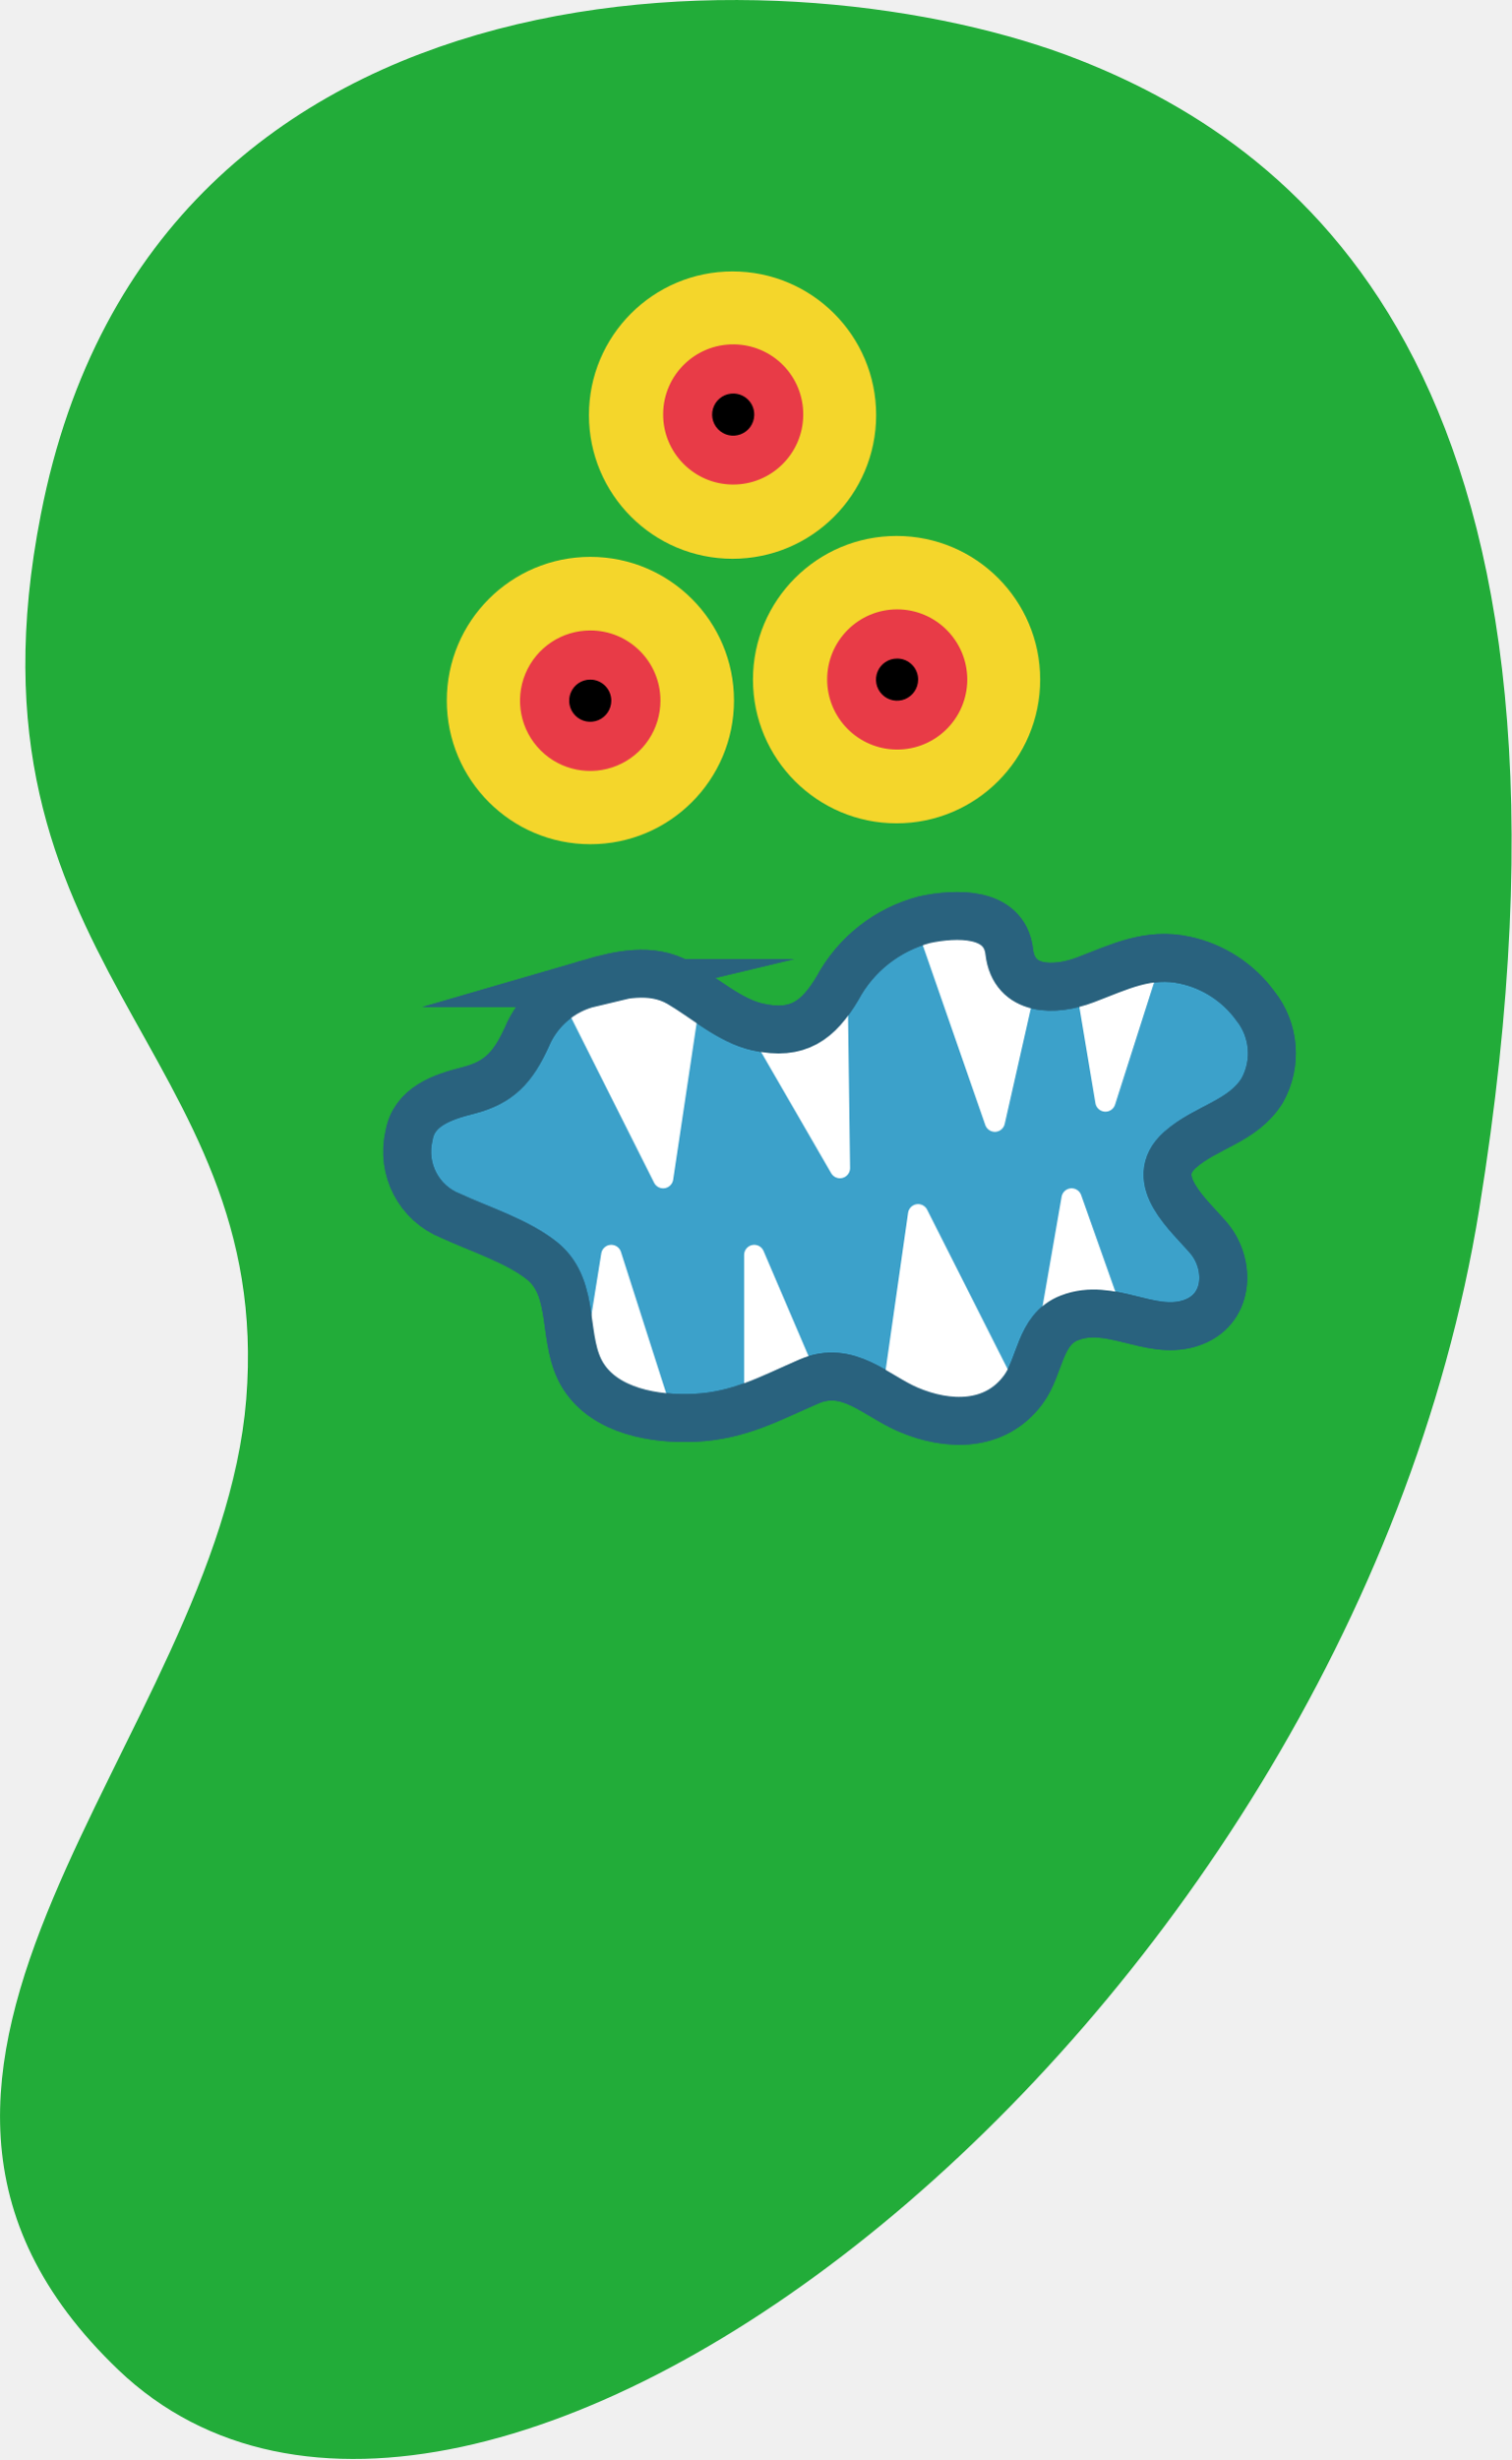
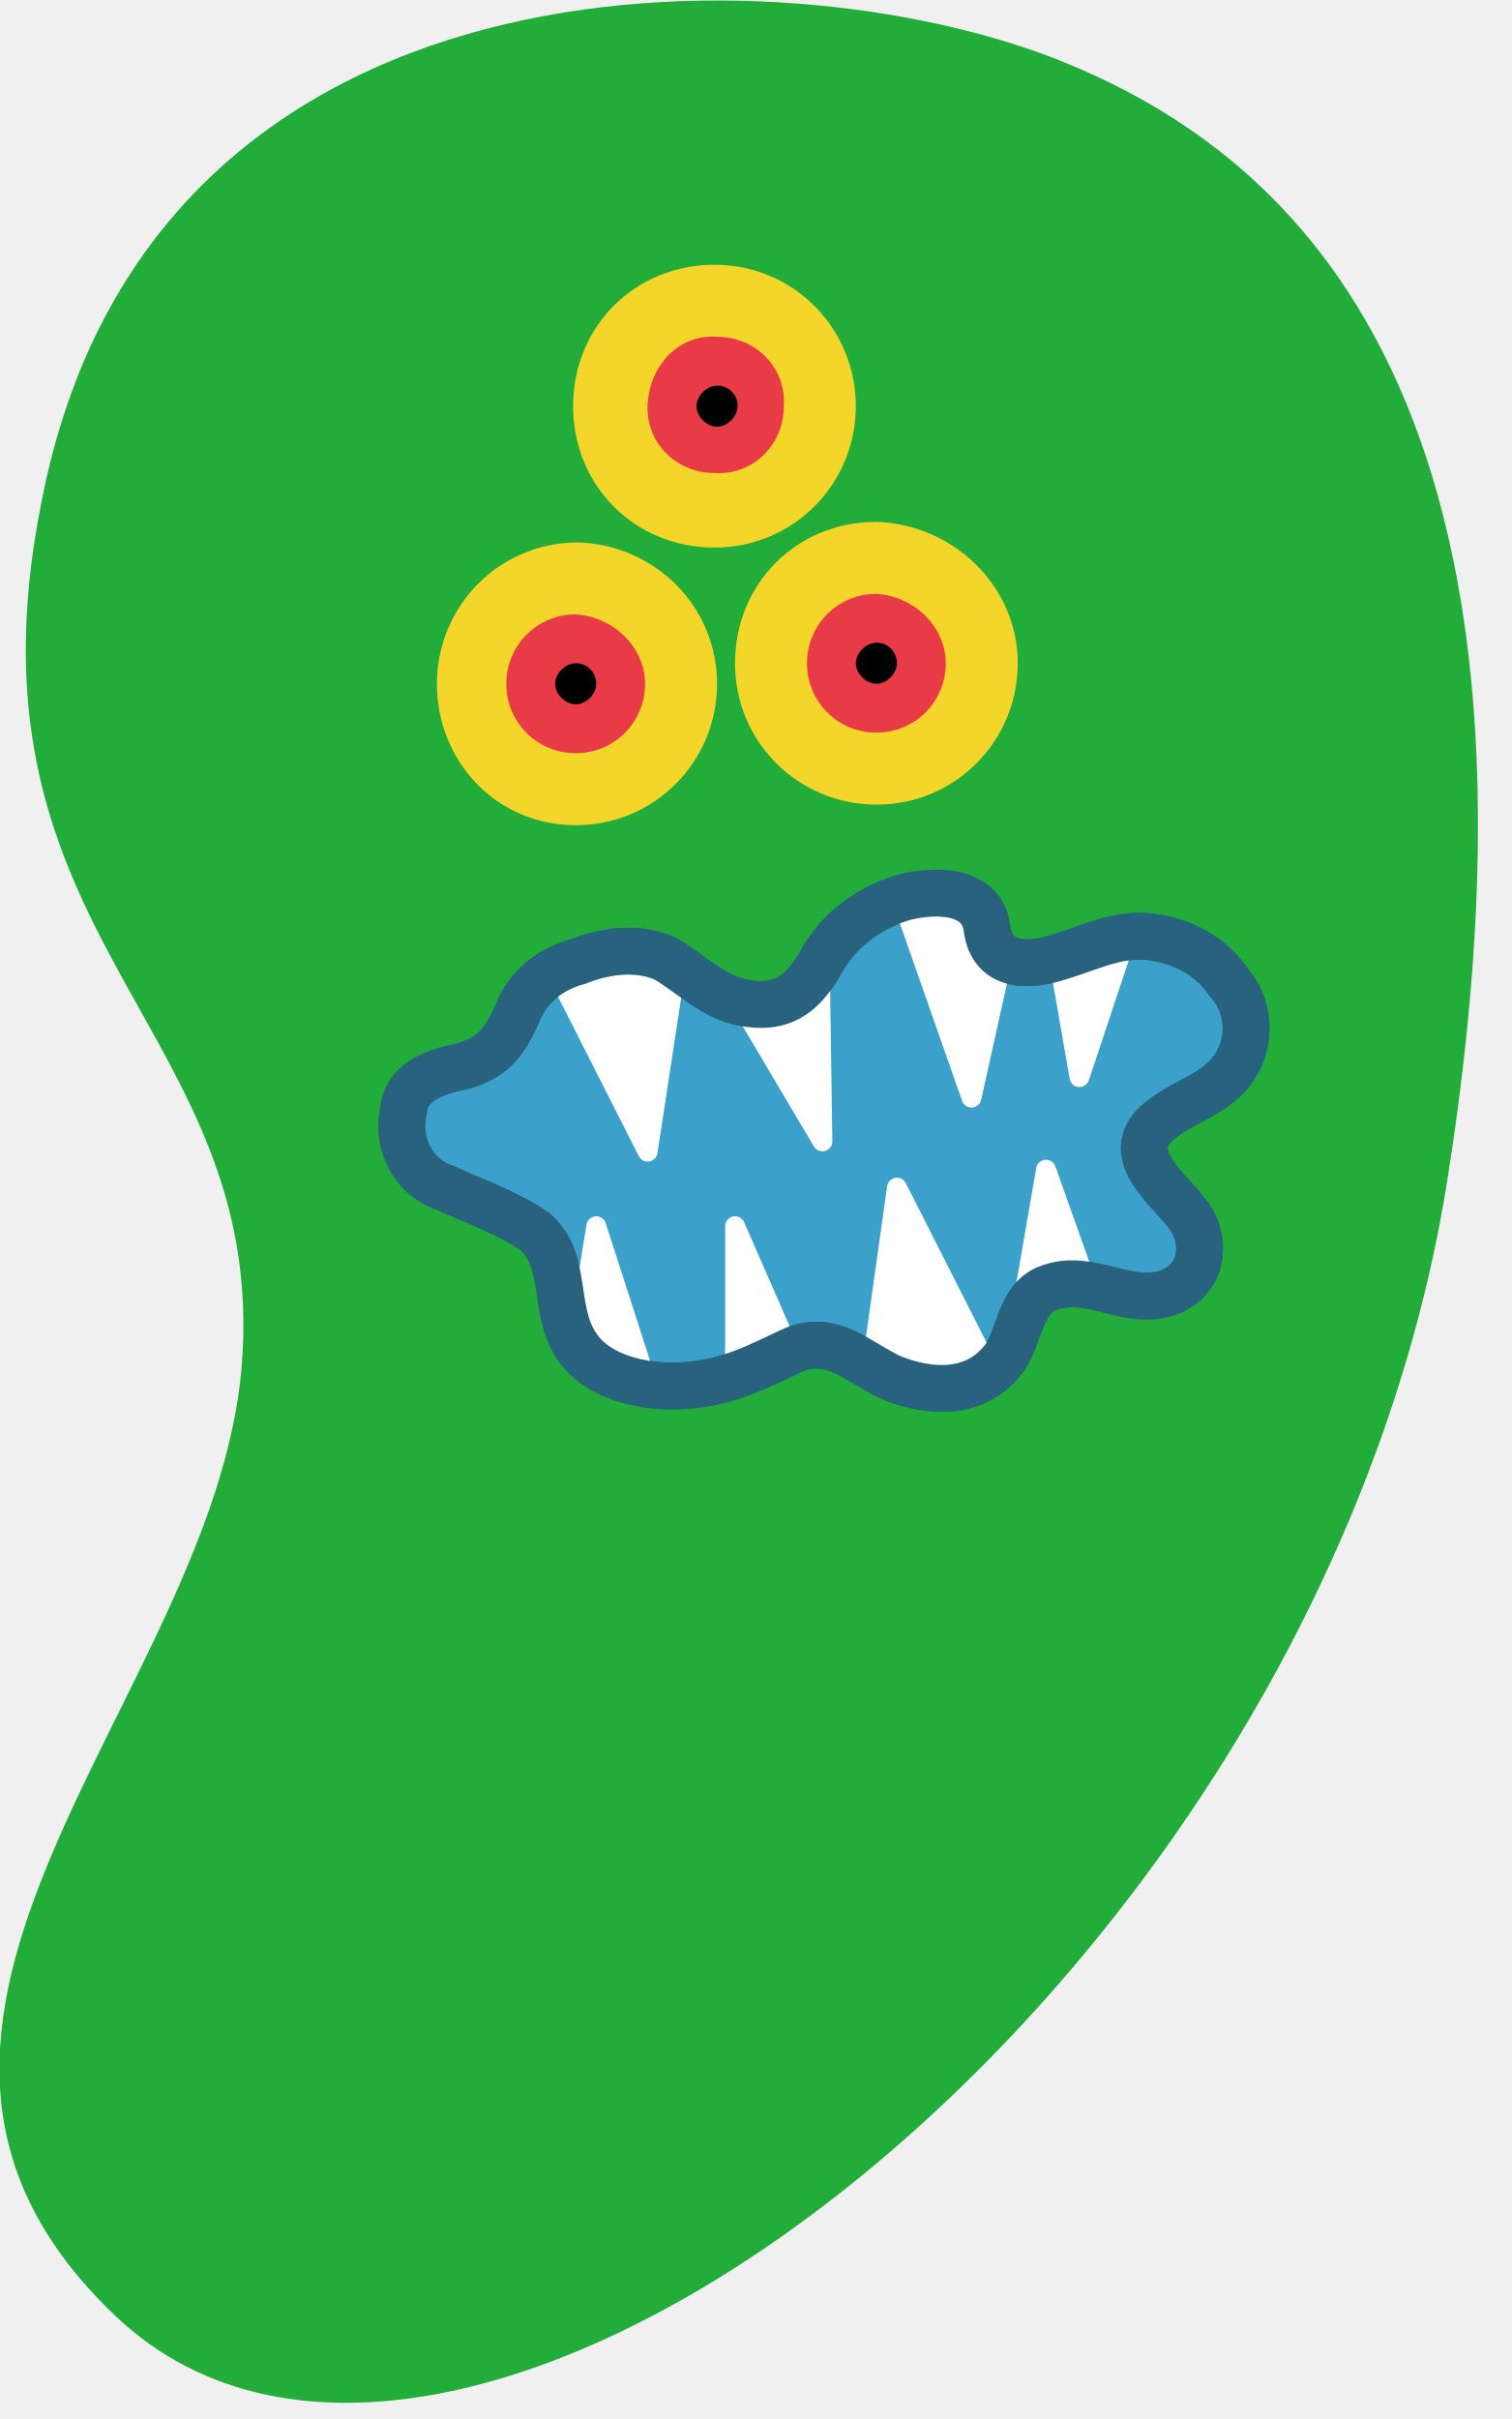
- <svg xmlns="http://www.w3.org/2000/svg" viewBox="0 0 94.72 154.03">
-   <defs>
-     <style>.cls-1{opacity:0.15;}.cls-2{fill:#22ac39;}.cls-3{fill:#f4d62b;}.cls-4{fill:#e83b47;}.cls-5{fill:#3ca1ca;}.cls-5,.cls-7{stroke:#29627e;stroke-miterlimit:10;stroke-width:3px;}.cls-6{fill:#fff;stroke:#fff;stroke-linecap:round;stroke-linejoin:round;stroke-width:1.27px;}.cls-7{fill:none;}</style>
-   </defs>
+ <svg xmlns="http://www.w3.org/2000/svg" version="1.1" id="Layer_1" x="0px" y="0px" viewBox="0 0 58.8 94.1" style="enable-background:new 0 0 58.8 94.1;" xml:space="preserve">
+   <style type="text/css">
+ 	.st0{fill:#22AC39;}
+ 	.st1{fill:#F4D62B;}
+ 	.st2{fill:#E83B47;}
+ 	.st3{fill:#3CA1CA;stroke:#29627E;stroke-width:1.82;stroke-miterlimit:10;}
+ 	.st4{fill:#FFFFFF;stroke:#FFFFFF;stroke-width:0.771;stroke-linecap:round;stroke-linejoin:round;}
+ 	.st5{fill:none;stroke:#29627E;stroke-width:1.82;stroke-miterlimit:10;}
+ </style>
  <g id="BAD">
-     <path class="cls-2" d="M7.43,148.46c-19.89-19,6.27-39.51,8-60.81C17.19,65.73-3,60.5,2.56,32.22,9.6-3.91,50.08-3.21,67.71,3.78c14.14,5.6,33.34,20.43,25,71.94S29.62,169.62,7.43,148.46Z" />
-     <path class="cls-3" d="M65.19,42.57a9,9,0,1,1-9-9A9,9,0,0,1,65.19,42.57Z" />
-     <path class="cls-4" d="M60.62,42.57a4.39,4.39,0,1,1-4.39-4.4A4.4,4.4,0,0,1,60.62,42.57Z" />
-     <path d="M57.54,42.57a1.32,1.32,0,1,1-1.31-1.32A1.31,1.31,0,0,1,57.54,42.57Z" />
-     <path class="cls-3" d="M46,43.88a9,9,0,1,1-9-9A9,9,0,0,1,46,43.88Z" />
-     <path class="cls-4" d="M41.39,43.88A4.4,4.4,0,1,1,37,39.49,4.39,4.39,0,0,1,41.39,43.88Z" />
-     <path d="M38.31,43.88A1.32,1.32,0,1,1,37,42.57,1.32,1.32,0,0,1,38.31,43.88Z" />
-     <path class="cls-3" d="M54.91,26a9,9,0,1,1-9-9A9,9,0,0,1,54.91,26Z" />
-     <path class="cls-4" d="M50.34,26A4.39,4.39,0,1,1,46,21.57,4.38,4.38,0,0,1,50.34,26Z" />
-     <path d="M47.27,26A1.32,1.32,0,1,1,46,24.65,1.32,1.32,0,0,1,47.27,26Z" />
-     <path class="cls-5" d="M37,61.58A5.77,5.77,0,0,0,33,65c-.86,1.86-1.71,2.81-3.67,3.31-1.59.4-3.4,1-3.7,2.85a4.32,4.32,0,0,0,2.62,5C30.06,77,32.44,77.74,34,79c2.16,1.77,1.16,5,2.56,7.2s4.49,2.73,7,2.61c2.79-.14,4.65-1.2,7.12-2.27s4.18.87,6.23,1.75c2.49,1.07,5.47,1.14,7.23-1.26,1.07-1.45,1-3.76,2.88-4.48,2.57-1,5,1.11,7.52.35s2.63-3.66,1.22-5.34c-1.22-1.44-3.91-3.65-1.81-5.53,1.63-1.45,3.94-1.76,5.16-3.73A4.77,4.77,0,0,0,78.67,63a7.37,7.37,0,0,0-4.37-2.85c-2.34-.52-4.16.43-6.28,1.23-1.91.72-4.47.77-4.77-1.77s-3.35-2.42-5.31-2a8.71,8.71,0,0,0-5.45,4.29c-1.19,2-2.47,3-5,2.43-1.74-.38-3.37-1.85-4.92-2.75-1.75-1-3.77-.53-5.59,0Z" />
-     <path class="cls-6" d="M43.33,62,41.56,73.8,35.68,62.1A5.61,5.61,0,0,1,39.28,61,11.1,11.1,0,0,1,43.33,62Z" />
-     <path class="cls-6" d="M52.49,61.87l.15,11.3L47.51,64.3a4.44,4.44,0,0,0,2.57-.4A6.9,6.9,0,0,0,52.49,61.87Z" />
-     <path class="cls-6" d="M64.35,61.41l-2,8.85L57.94,57.58a3.77,3.77,0,0,1,3.2,0C63.23,58.31,64.35,61.41,64.35,61.41Z" />
-     <path class="cls-6" d="M72.11,60.13,69.28,69,68,61.34a18.24,18.24,0,0,1,2.26-.86A9.35,9.35,0,0,1,72.11,60.13Z" />
-     <path class="cls-6" d="M41.56,88.76,38.31,78.61,37,86.79a2.76,2.76,0,0,0,1.79,1.3A19.65,19.65,0,0,0,41.56,88.76Z" />
-     <path class="cls-6" d="M50.66,86.53l-3.39-7.92V88a2.76,2.76,0,0,0,1.93-.24A2.9,2.9,0,0,0,50.66,86.53Z" />
-     <path class="cls-6" d="M63.45,87.76l-5.91-11.7-1.67,11.7A7.44,7.44,0,0,0,60,89,6,6,0,0,0,63.45,87.76Z" />
-     <path class="cls-6" d="M69.76,82.41l-2.6-7.34-1.5,8.62s-.33-.57,1.8-1.16S69.76,82.41,69.76,82.41Z" />
-     <path class="cls-7" d="M37,61.58A5.77,5.77,0,0,0,33,65c-.86,1.86-1.71,2.81-3.67,3.31-1.59.4-3.4,1-3.7,2.85a4.32,4.32,0,0,0,2.62,5C30.06,77,32.44,77.74,34,79c2.16,1.77,1.16,5,2.56,7.2s4.49,2.73,7,2.61c2.79-.14,4.65-1.2,7.12-2.27s4.18.87,6.23,1.75c2.49,1.07,5.47,1.14,7.23-1.26,1.07-1.45,1-3.76,2.88-4.48,2.57-1,5,1.11,7.52.35s2.63-3.66,1.22-5.34c-1.22-1.44-3.91-3.65-1.81-5.53,1.63-1.45,3.94-1.76,5.16-3.73A4.77,4.77,0,0,0,78.67,63a7.37,7.37,0,0,0-4.37-2.85c-2.34-.52-4.16.43-6.28,1.23-1.91.72-4.47.77-4.77-1.77s-3.35-2.42-5.31-2a8.71,8.71,0,0,0-5.45,4.29c-1.19,2-2.47,3-5,2.43-1.74-.38-3.37-1.85-4.92-2.75-1.75-1-3.77-.53-5.59,0Z" />
+     <path class="st0" d="M4.5,90.1c-12.1-11.5,3.8-24,4.9-36.9c1.1-13.3-11.2-16.5-7.8-33.6C5.8-2.4,30.4-1.9,41.1,2.3   c8.6,3.4,20.2,12.4,15.2,43.7S18,102.9,4.5,90.1z" />
+     <path class="st1" d="M39.6,25.8c0,3-2.4,5.5-5.5,5.5c-3,0-5.5-2.4-5.5-5.5s2.4-5.5,5.5-5.5C37.1,20.4,39.6,22.8,39.6,25.8z" />
+     <path class="st2" d="M36.8,25.8c0,1.5-1.2,2.7-2.7,2.7c-1.5,0-2.7-1.2-2.7-2.7c0-1.5,1.2-2.7,2.7-2.7   C35.6,23.2,36.8,24.4,36.8,25.8z" />
+     <path d="M34.9,25.8c0,0.4-0.4,0.8-0.8,0.8c-0.4,0-0.8-0.4-0.8-0.8c0-0.4,0.4-0.8,0.8-0.8c0,0,0,0,0,0C34.6,25,34.9,25.4,34.9,25.8   C34.9,25.8,34.9,25.8,34.9,25.8z" />
+     <path class="st1" d="M27.9,26.6c0,3-2.4,5.5-5.5,5.5S17,29.6,17,26.6s2.4-5.5,5.5-5.5l0,0C25.5,21.2,27.9,23.6,27.9,26.6z" />
+     <path class="st2" d="M25.1,26.6c0,1.5-1.2,2.7-2.7,2.7c-1.5,0-2.7-1.2-2.7-2.7c0-1.5,1.2-2.7,2.7-2.7c0,0,0,0,0,0   C23.9,24,25.1,25.2,25.1,26.6z" />
+     <path d="M23.2,26.6c0,0.4-0.4,0.8-0.8,0.8c-0.4,0-0.8-0.4-0.8-0.8c0-0.4,0.4-0.8,0.8-0.8c0,0,0,0,0,0   C22.9,25.8,23.2,26.2,23.2,26.6z" />
+     <path class="st1" d="M33.3,15.8c0,3-2.4,5.5-5.5,5.5s-5.5-2.4-5.5-5.5s2.4-5.5,5.5-5.5S33.3,12.8,33.3,15.8z" />
+     <path class="st2" d="M30.5,15.8c0,1.5-1.2,2.7-2.7,2.6c-1.5,0-2.7-1.2-2.6-2.7s1.2-2.7,2.7-2.6c0,0,0,0,0,0   C29.4,13.1,30.6,14.3,30.5,15.8C30.5,15.8,30.5,15.8,30.5,15.8z" />
+     <path d="M28.7,15.8c0,0.4-0.4,0.8-0.8,0.8c-0.4,0-0.8-0.4-0.8-0.8c0-0.4,0.4-0.8,0.8-0.8c0,0,0,0,0,0C28.3,15,28.7,15.3,28.7,15.8z   " />
+     <path class="st3" d="M22.5,37.4c-1.1,0.3-2,1-2.4,2.1c-0.5,1.1-1,1.7-2.2,2c-1,0.2-2.1,0.6-2.2,1.7c-0.3,1.3,0.4,2.6,1.6,3   c1.1,0.5,2.5,1,3.5,1.7c1.3,1.1,0.7,3,1.6,4.4c0.8,1.3,2.7,1.7,4.2,1.6c1.7-0.1,2.8-0.7,4.3-1.4c1.5-0.6,2.5,0.5,3.8,1.1   c1.5,0.6,3.3,0.7,4.4-0.8c0.6-0.9,0.6-2.3,1.7-2.7c1.6-0.6,3,0.7,4.6,0.2c1.5-0.5,1.6-2.2,0.7-3.2c-0.7-0.9-2.4-2.2-1.1-3.4   c1-0.9,2.4-1.1,3.1-2.3c0.6-1,0.5-2.3-0.3-3.2c-0.6-0.9-1.6-1.5-2.7-1.7c-1.4-0.3-2.5,0.3-3.8,0.7c-1.2,0.4-2.7,0.5-2.9-1.1   c-0.2-1.5-2-1.5-3.2-1.2c-1.4,0.4-2.6,1.3-3.3,2.6c-0.7,1.2-1.5,1.8-3,1.5c-1.1-0.2-2-1.1-3-1.7C24.8,36.8,23.5,37,22.5,37.4   L22.5,37.4z" />
+     <path class="st4" d="M26.3,37.6l-1.1,7.2l-3.6-7.1c0.6-0.5,1.4-0.7,2.2-0.7C24.7,37.1,25.5,37.3,26.3,37.6z" />
+     <path class="st4" d="M31.9,37.5l0.1,6.9L28.8,39c0.5,0.1,1.1,0,1.6-0.2C31,38.5,31.5,38.1,31.9,37.5z" />
+     <path class="st4" d="M39,37.3l-1.2,5.4l-2.7-7.7c0.6-0.3,1.3-0.3,1.9,0C38.4,35.4,39,37.3,39,37.3z" />
+     <path class="st4" d="M43.8,36.5L42,41.9l-0.8-4.6c0.4-0.2,0.9-0.4,1.4-0.5C43,36.6,43.4,36.5,43.8,36.5z" />
+     <path class="st4" d="M25.2,53.9l-2-6.2l-0.8,5c0.2,0.4,0.6,0.7,1.1,0.8C24.1,53.6,24.6,53.8,25.2,53.9z" />
+     <path class="st4" d="M30.7,52.5l-2.1-4.8v5.7c0.4,0.1,0.8,0,1.2-0.1C30.2,53.1,30.5,52.8,30.7,52.5z" />
+     <path class="st4" d="M38.5,53.3l-3.6-7.1l-1,7.1c0.7,0.5,1.6,0.8,2.5,0.8C37.2,54,37.9,53.7,38.5,53.3z" />
+     <path class="st4" d="M42.3,50l-1.6-4.5l-0.9,5.2c0,0-0.2-0.3,1.1-0.7C42.2,49.7,42.3,50,42.3,50z" />
+     <path class="st5" d="M22.5,37.4c-1.1,0.3-2,1-2.4,2.1c-0.5,1.1-1,1.7-2.2,2c-1,0.2-2.1,0.6-2.2,1.7c-0.3,1.3,0.4,2.6,1.6,3   c1.1,0.5,2.5,1,3.5,1.7c1.3,1.1,0.7,3,1.6,4.4c0.8,1.3,2.7,1.7,4.2,1.6c1.7-0.1,2.8-0.7,4.3-1.4c1.5-0.6,2.5,0.5,3.8,1.1   c1.5,0.6,3.3,0.7,4.4-0.8c0.6-0.9,0.6-2.3,1.7-2.7c1.6-0.6,3,0.7,4.6,0.2c1.5-0.5,1.6-2.2,0.7-3.2c-0.7-0.9-2.4-2.2-1.1-3.4   c1-0.9,2.4-1.1,3.1-2.3c0.6-1,0.5-2.3-0.3-3.2c-0.6-0.9-1.6-1.5-2.7-1.7c-1.4-0.3-2.5,0.3-3.8,0.7c-1.2,0.4-2.7,0.5-2.9-1.1   c-0.2-1.5-2-1.5-3.2-1.2c-1.4,0.4-2.6,1.3-3.3,2.6c-0.7,1.2-1.5,1.8-3,1.5c-1.1-0.2-2-1.1-3-1.7C24.8,36.8,23.5,37,22.5,37.4   L22.5,37.4z" />
  </g>
</svg>
